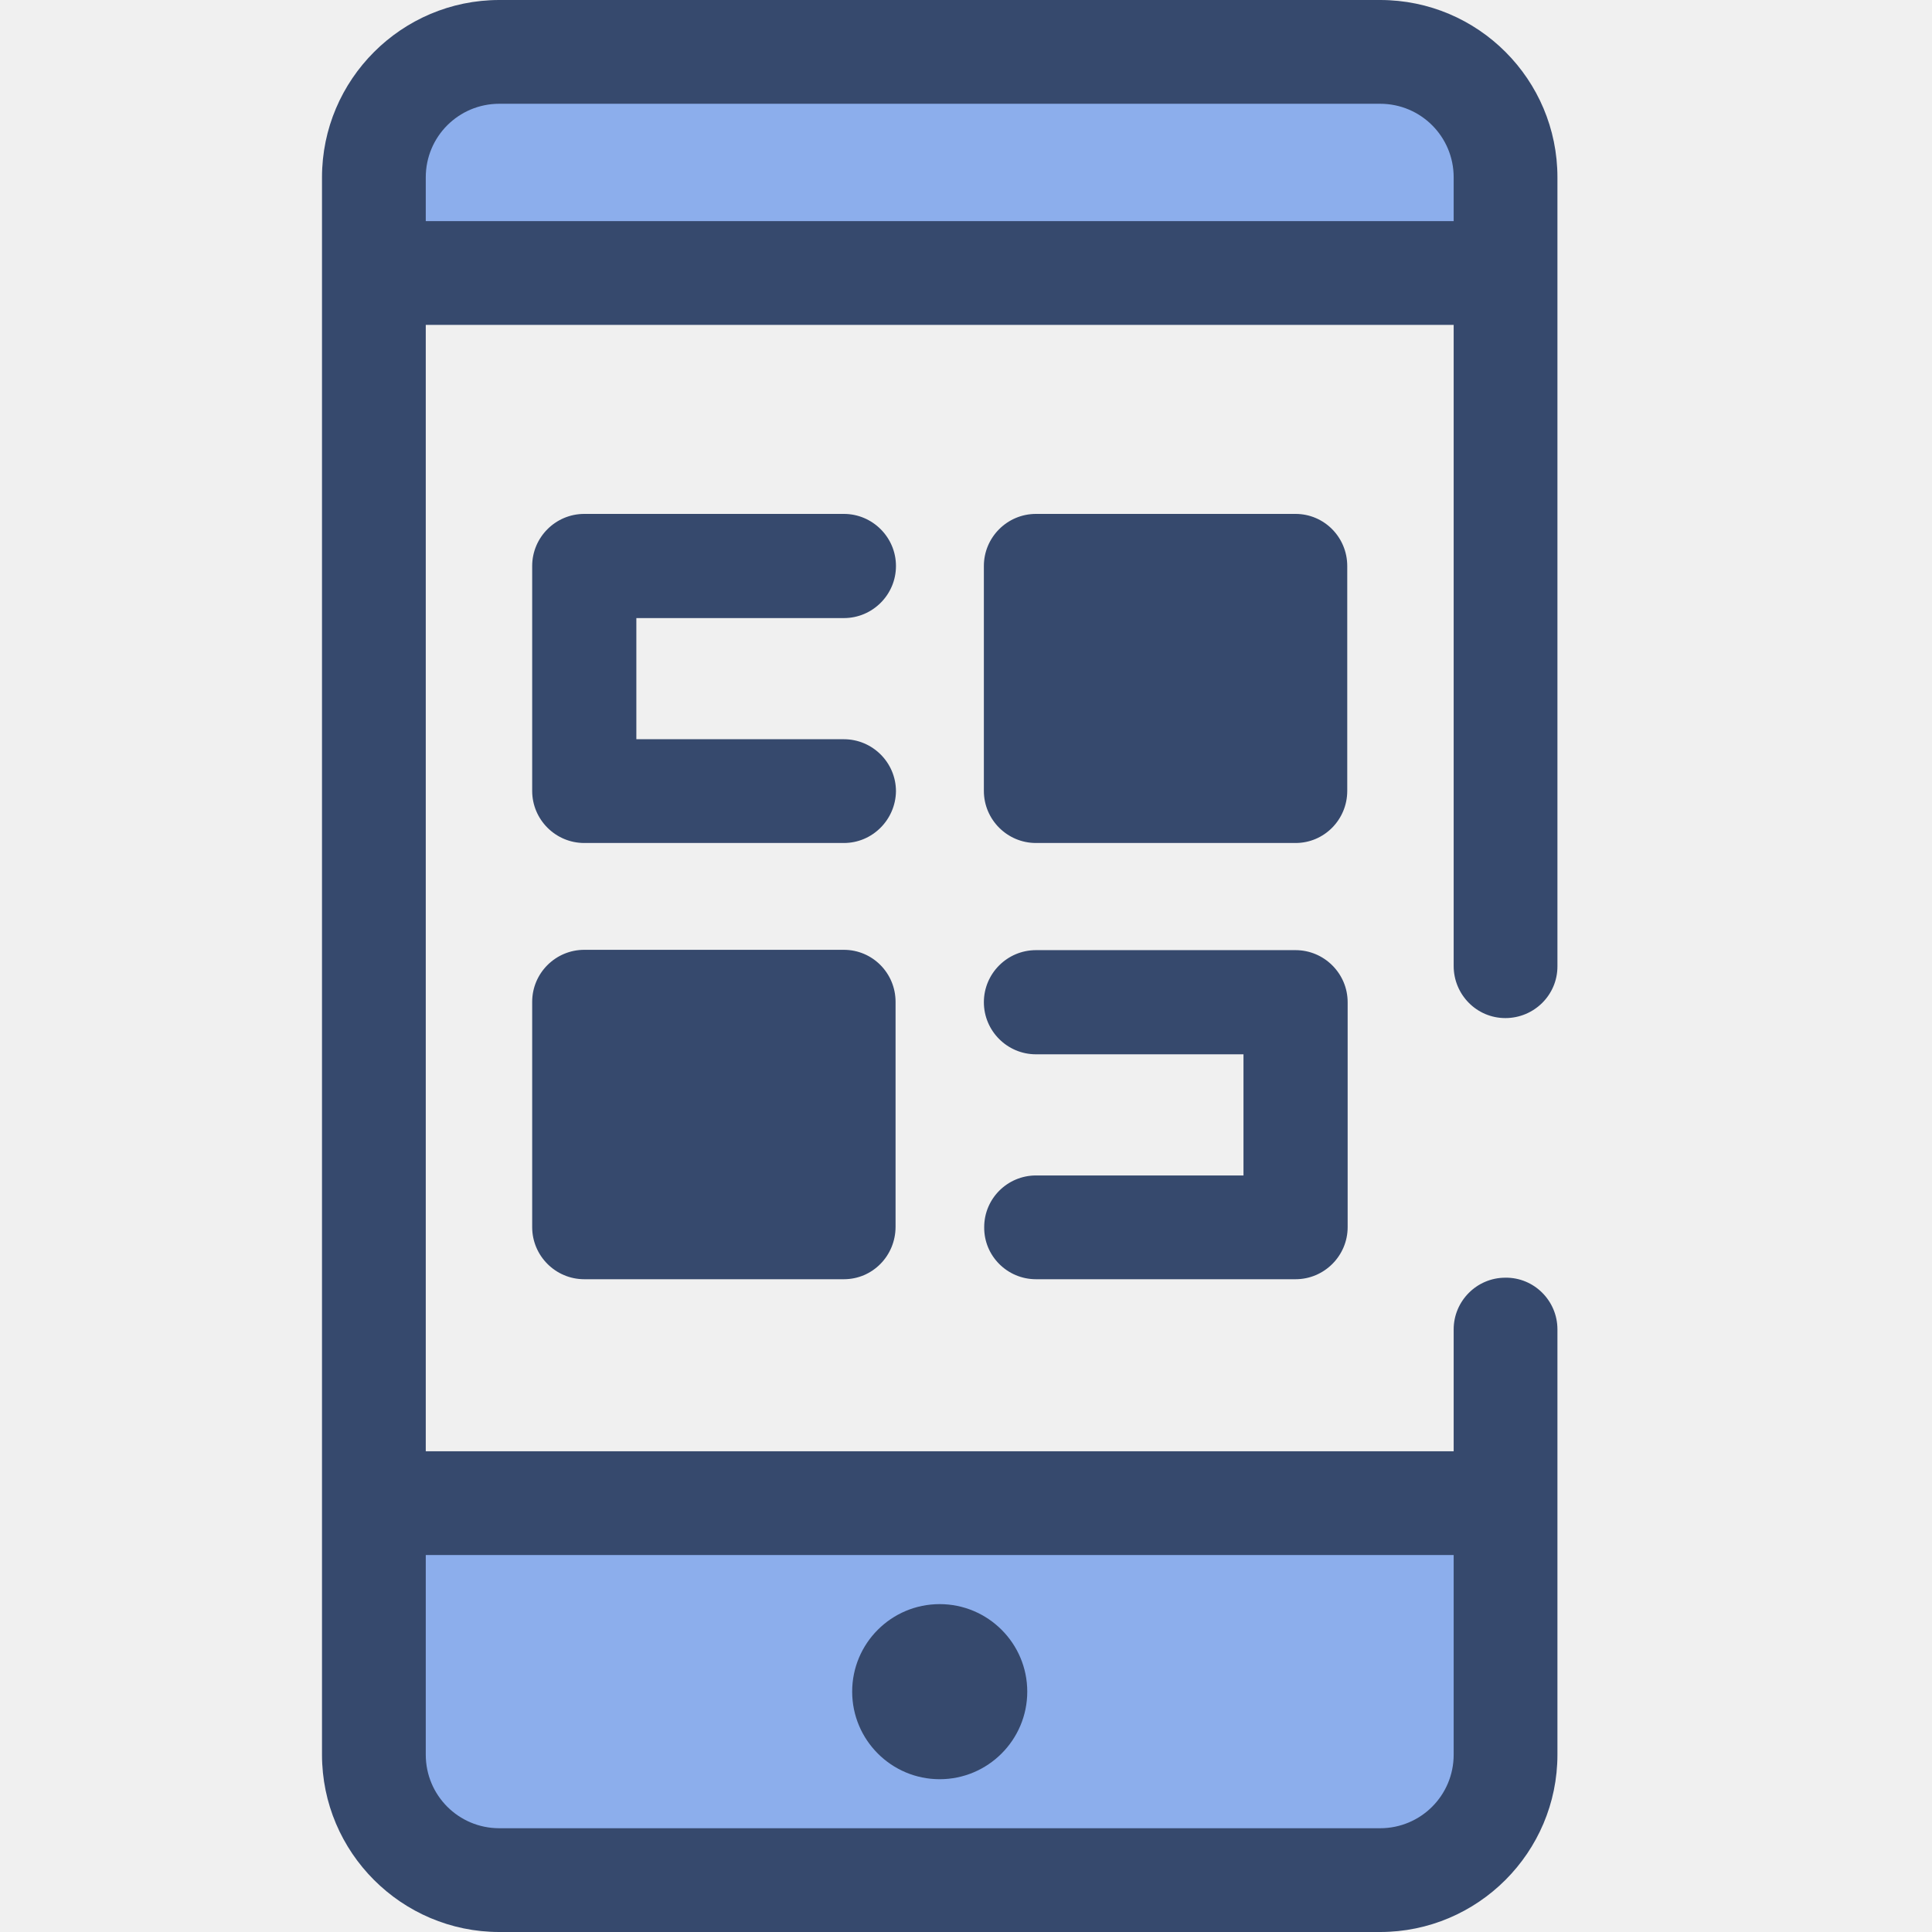
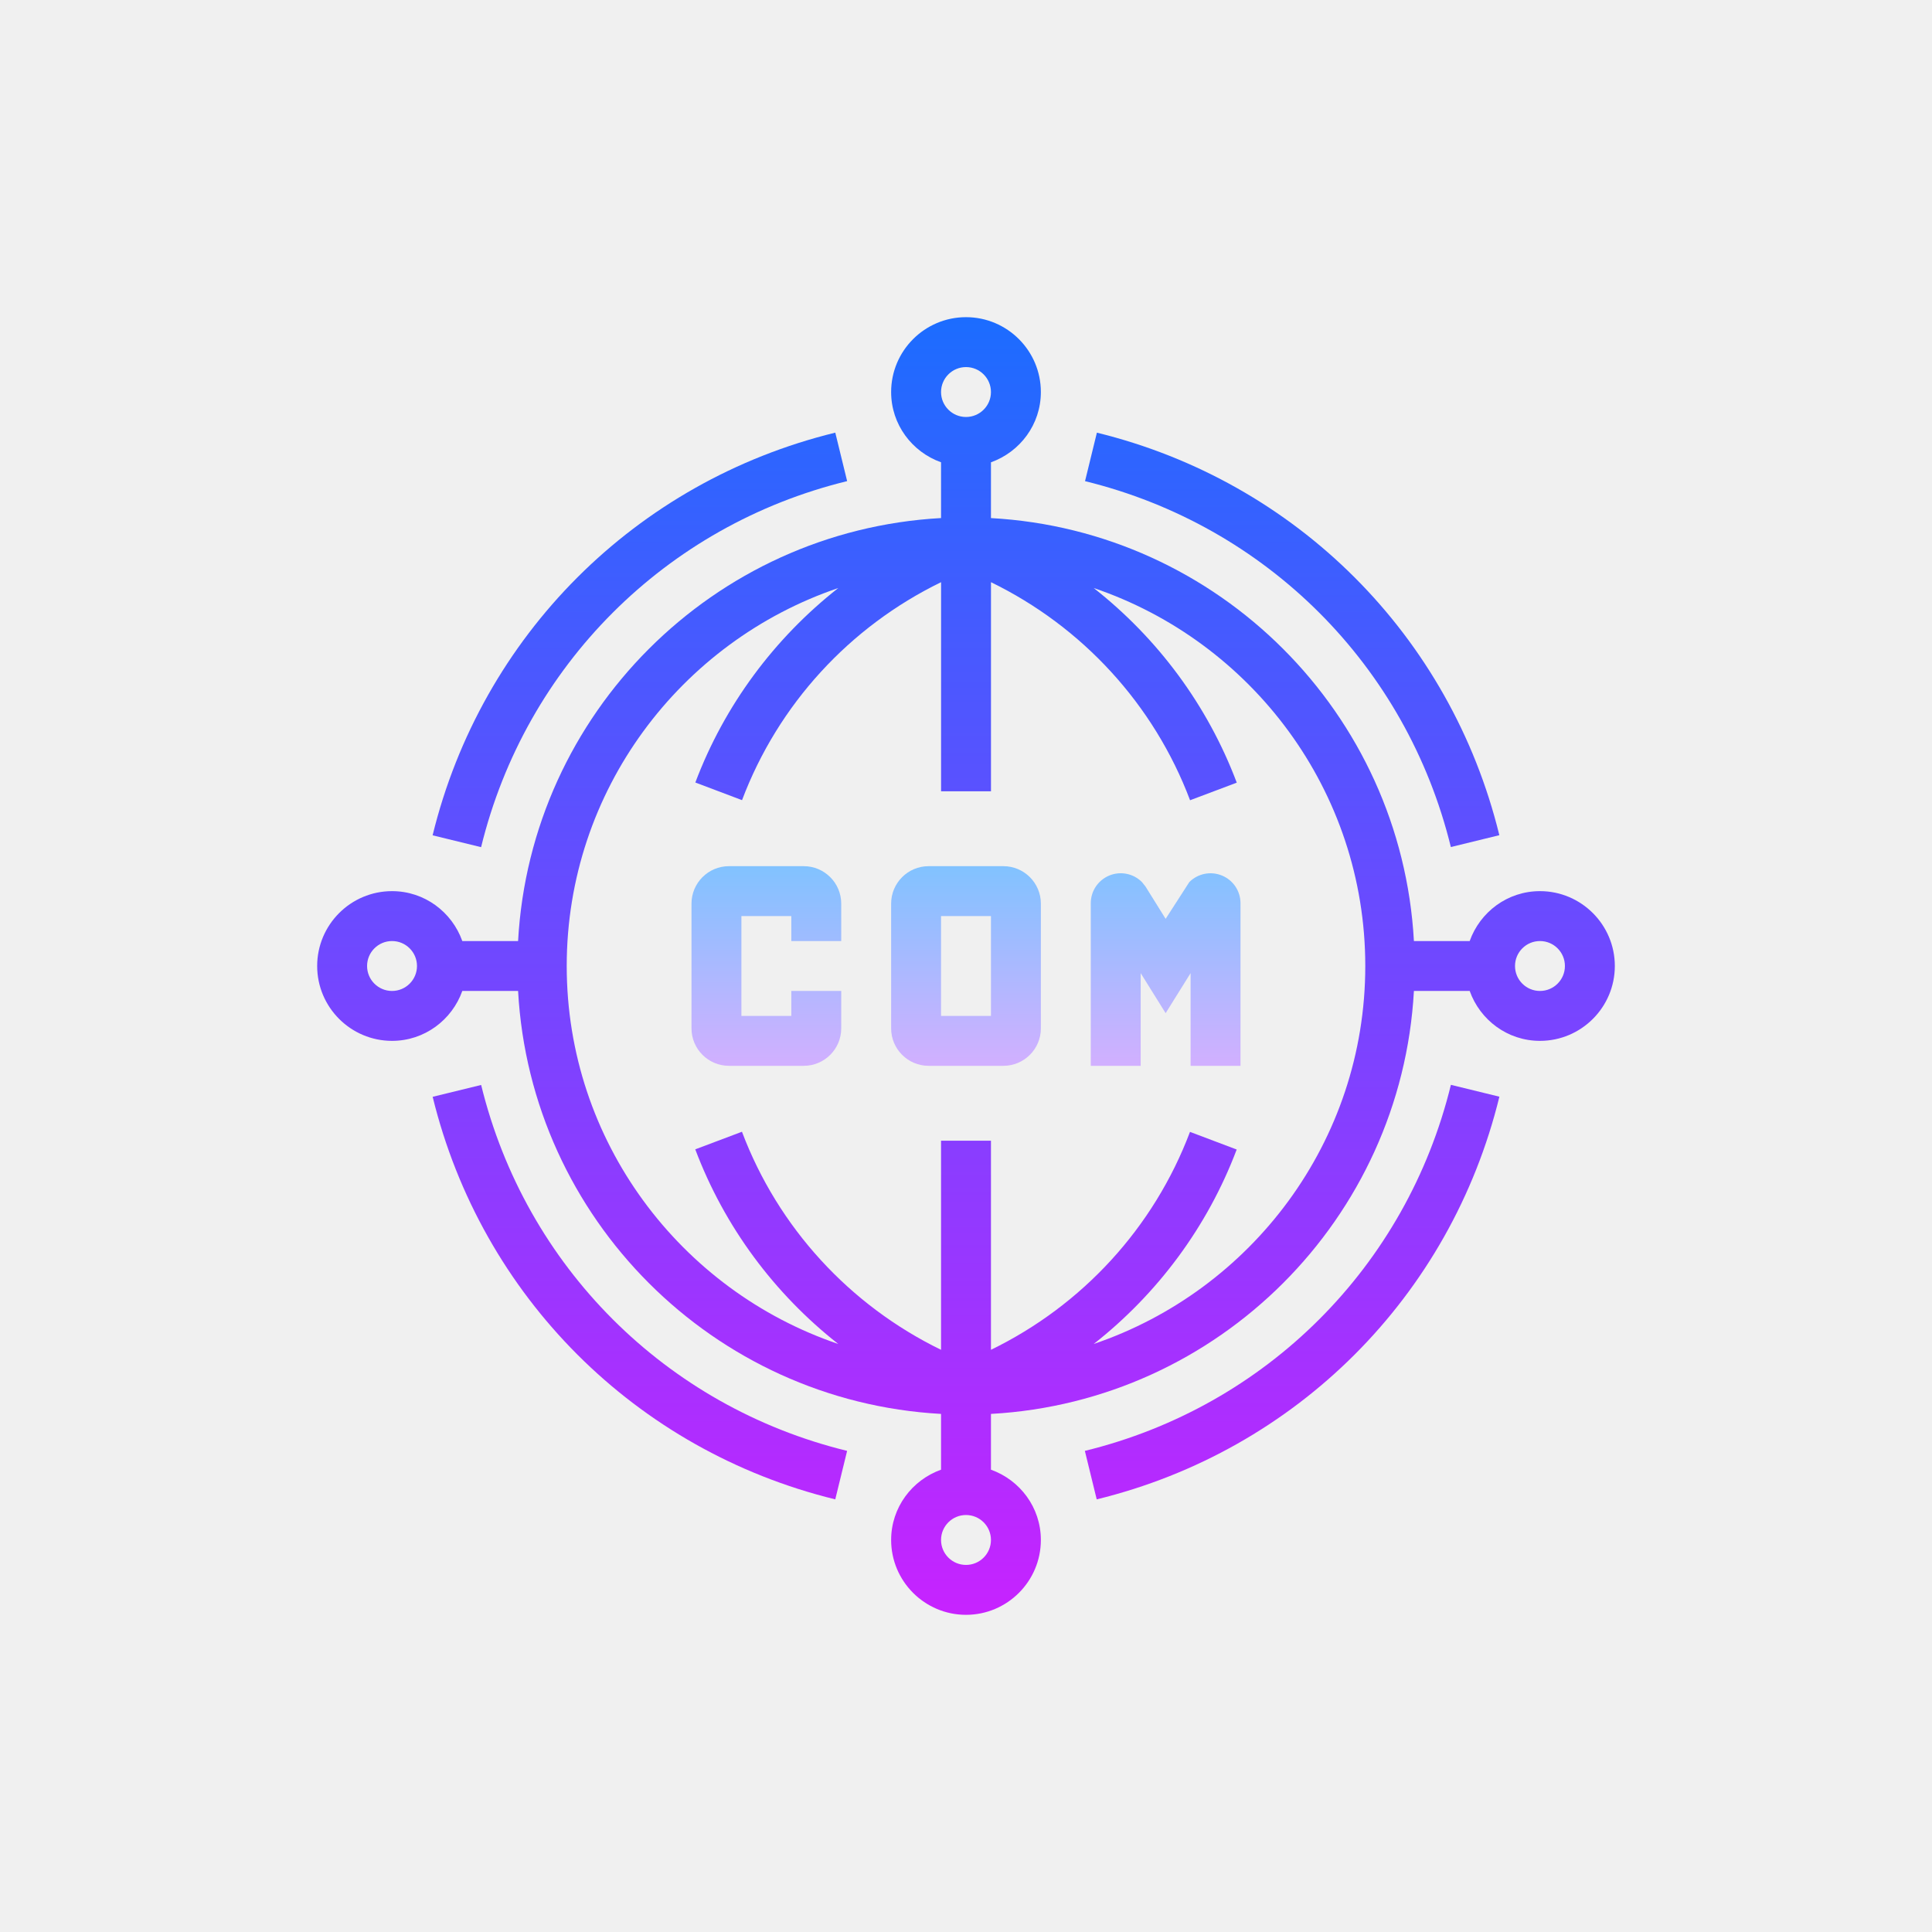
- <svg xmlns="http://www.w3.org/2000/svg" width="24" height="24" viewBox="0 0 24 24" fill="none">
-   <g clip-path="url(#clip0_15_20)">
-     <path d="M18.705 3.389V2.203C18.705 1.341 18.006 0.647 17.148 0.647H6.203C5.341 0.647 4.647 1.345 4.647 2.203V3.389H18.705ZM4.647 18.675V21.797C4.647 22.659 5.345 23.353 6.203 23.353H17.144C18.006 23.353 18.7 22.655 18.7 21.797V18.675H4.647Z" fill="#8CAEEC" />
-     <path d="M17.144 0H6.203C4.989 0 4 0.989 4 2.203V21.797C4 23.011 4.989 24 6.203 24H17.144C18.358 24 19.347 23.011 19.347 21.797V16.514C19.347 16.158 19.056 15.867 18.7 15.872C18.344 15.872 18.058 16.163 18.058 16.514V18.028H5.289V4.036H18.058V12C18.058 12.356 18.344 12.647 18.7 12.647C19.056 12.647 19.347 12.361 19.347 12.005V2.203C19.347 0.989 18.363 0 17.144 0ZM18.058 19.317V21.797C18.058 22.303 17.65 22.711 17.144 22.711H6.203C5.697 22.711 5.289 22.303 5.289 21.797V19.317H18.058ZM5.289 2.747V2.203C5.289 1.697 5.697 1.289 6.203 1.289H17.144C17.65 1.289 18.058 1.697 18.058 2.203V2.747H5.289Z" fill="#36496D" />
-     <path d="M11.674 21.455C11.917 21.455 12.114 21.257 12.114 21.014C12.114 20.771 11.917 20.573 11.674 20.573C11.43 20.573 11.233 20.771 11.233 21.014C11.233 21.257 11.43 21.455 11.674 21.455Z" fill="#36496D" />
-     <path d="M11.673 22.102C11.073 22.102 10.586 21.614 10.586 21.014C10.586 20.414 11.073 19.927 11.673 19.927C12.273 19.927 12.761 20.414 12.761 21.014C12.761 21.614 12.273 22.102 11.673 22.102ZM10.483 10.472H7.258C6.901 10.472 6.611 10.181 6.611 9.825V7.031C6.611 6.675 6.901 6.384 7.258 6.384H10.483C10.839 6.384 11.13 6.675 11.13 7.031C11.13 7.388 10.839 7.678 10.483 7.678H7.905V9.183H10.483C10.839 9.183 11.13 9.473 11.13 9.83C11.125 10.181 10.839 10.472 10.483 10.472V10.472Z" fill="#36496D" />
-     <path d="M12.869 7.031H16.094V9.825H12.869V7.031Z" fill="#36496D" />
-     <path d="M16.094 10.472H12.869C12.512 10.472 12.222 10.181 12.222 9.825V7.031C12.222 6.675 12.512 6.384 12.869 6.384H16.094C16.45 6.384 16.736 6.675 16.736 7.031V9.825C16.736 10.181 16.45 10.472 16.094 10.472ZM13.516 9.183H15.452V7.678H13.511L13.516 9.183Z" fill="#36496D" />
-     <path d="M7.258 12.45H10.483V15.244H7.258V12.45Z" fill="#36496D" />
-     <path d="M10.483 15.891H7.258C6.901 15.891 6.611 15.6 6.611 15.244V12.445C6.611 12.089 6.901 11.799 7.258 11.799H10.483C10.839 11.799 11.125 12.089 11.125 12.445V15.239C11.125 15.6 10.839 15.891 10.483 15.891ZM7.905 14.602H9.836V13.097H7.9L7.905 14.602V14.602ZM16.094 15.891H12.869C12.512 15.891 12.222 15.6 12.226 15.244C12.226 14.887 12.517 14.602 12.869 14.602H15.447V13.097H12.869C12.512 13.097 12.222 12.806 12.222 12.45C12.222 12.094 12.512 11.803 12.869 11.803H16.094C16.45 11.803 16.741 12.094 16.741 12.45V15.244C16.741 15.6 16.45 15.891 16.094 15.891Z" fill="#36496D" />
+ <svg xmlns="http://www.w3.org/2000/svg" id="Website_24" width="24" height="24" viewBox="0 0 24 24">
+   <rect width="24" height="24" stroke="none" fill="#000000" opacity="0" />
+   <g transform="matrix(0.31 0 0 0.31 12 12)">
+     <g style="">
+       <g transform="matrix(1 0 0 1 0 0)">
+         <linearGradient id="SVGID_Ma4rTXUBzcrOt1bRONI~Ga_1" gradientUnits="userSpaceOnUse" gradientTransform="matrix(1 0 0 1 0 0)" x1="32" y1="5.5" x2="32" y2="58.334">
+           <stop offset="0%" style="stop-color:rgb(26,109,255);stop-opacity: 1" />
+           <stop offset="100%" style="stop-color:rgb(200,34,255);stop-opacity: 1" />
+         </linearGradient>
+         <path style="stroke: none; stroke-width: 1; stroke-dasharray: none; stroke-linecap: butt; stroke-dashoffset: 0; stroke-linejoin: miter; stroke-miterlimit: 4; fill: url(#SVGID_Ma4rTXUBzcrOt1bRONI~Ga_1); fill-rule: nonzero; opacity: 1;" transform=" translate(-32, -32)" d="M 55 29 C 53.698 29 52.598 29.838 52.184 31 L 49.949 31 C 49.444 21.874 42.126 14.556 33 14.051 L 33 11.816 C 34.162 11.401 35 10.302 35 9 C 35 7.346 33.654 6 32 6 C 30.346 6 29 7.346 29 9 C 29 10.302 29.838 11.401 31 11.815 L 31 14.05 C 21.874 14.556 14.556 21.874 14.051 31 L 11.816 31 C 11.402 29.838 10.302 29 9 29 C 7.346 29 6 30.346 6 32 C 6 33.654 7.346 35 9 35 C 10.302 35 11.402 34.162 11.816 33 L 14.051 33 C 14.556 42.126 21.874 49.444 31 49.949 L 31 52.184 C 29.838 52.599 29 53.698 29 55 C 29 56.654 30.346 58 32 58 C 33.654 58 35 56.654 35 55 C 35 53.698 34.162 52.599 33 52.184 L 33 49.949 C 42.126 49.444 49.444 42.126 49.949 33 L 52.184 33 C 52.598 34.162 53.698 35 55 35 C 56.654 35 58 33.654 58 32 C 58 30.346 56.654 29 55 29 z M 32 8 C 32.552 8 33 8.448 33 9 C 33 9.552 32.552 10 32 10 C 31.448 10 31 9.552 31 9 C 31 8.448 31.448 8 32 8 z M 9 33 C 8.448 33 8 32.552 8 32 C 8 31.448 8.448 31 9 31 C 9.552 31 10 31.448 10 32 C 10 32.552 9.552 33 9 33 z M 32 56 C 31.448 56 31 55.552 31 55 C 31 54.448 31.448 54 32 54 C 32.552 54 33 54.448 33 55 C 33 55.552 32.552 56 32 56 z M 37.118 47.146 C 39.674 45.136 41.674 42.459 42.847 39.354 L 40.976 38.647 C 39.526 42.488 36.658 45.6 33 47.38 L 33 39 L 31 39 L 31 47.38 C 27.341 45.598 24.471 42.484 23.022 38.642 L 21.151 39.347 C 22.322 42.454 24.323 45.134 26.881 47.146 C 20.565 45.004 16 39.031 16 32 C 16 24.969 20.565 18.996 26.882 16.854 C 24.326 18.864 22.325 21.542 21.154 24.647 L 23.025 25.354 C 24.475 21.512 27.343 18.4 31.001 16.62 L 31.001 25 L 33.001 25 L 33.001 16.62 C 36.66 18.402 39.529 21.516 40.979 25.358 L 42.85 24.653 C 41.678 21.545 39.677 18.865 37.119 16.854 C 43.435 18.996 48 24.969 48 32 C 48 39.031 43.435 45.004 37.118 47.146 z M 55 33 C 54.448 33 54 32.552 54 32 C 54 31.448 54.448 31 55 31 C 55.552 31 56 31.448 56 32 C 56 32.552 55.552 33 55 33 z" stroke-linecap="round" />
+       </g>
+       <g transform="matrix(1 0 0 1 -8 0)">
+         <linearGradient id="SVGID_Ma4rTXUBzcrOt1bRONI~Gb_2" gradientUnits="userSpaceOnUse" gradientTransform="matrix(1 0 0 1 0 0)" x1="24" y1="26" x2="24" y2="38.003">
+           <stop offset="0%" style="stop-color:rgb(109,199,255);stop-opacity: 1" />
+           <stop offset="100%" style="stop-color:rgb(230,171,255);stop-opacity: 1" />
+         </linearGradient>
+         <path style="stroke: none; stroke-width: 1; stroke-dasharray: none; stroke-linecap: butt; stroke-dashoffset: 0; stroke-linejoin: miter; stroke-miterlimit: 4; fill: url(#SVGID_Ma4rTXUBzcrOt1bRONI~Gb_2); fill-rule: nonzero; opacity: 1;" transform=" translate(-24, -32)" d="M 25.5 28 L 22.5 28 C 21.673 28 21 28.673 21 29.5 L 21 34.5 C 21 35.327 21.673 36 22.5 36 L 25.5 36 C 26.327 36 27 35.327 27 34.5 L 27 33 L 25 33 L 25 34 L 23 34 L 23 30 L 25 30 L 25 31 L 27 31 L 27 29.5 C 27 28.673 26.327 28 25.5 28 z" stroke-linecap="round" />
+       </g>
+       <g transform="matrix(1 0 0 1 0 0)">
+         <linearGradient id="SVGID_Ma4rTXUBzcrOt1bRONI~Gc_3" gradientUnits="userSpaceOnUse" gradientTransform="matrix(1 0 0 1 0 0)" x1="32" y1="26" x2="32" y2="38.003">
+           <stop offset="0%" style="stop-color:rgb(109,199,255);stop-opacity: 1" />
+           <stop offset="100%" style="stop-color:rgb(230,171,255);stop-opacity: 1" />
+         </linearGradient>
+         <path style="stroke: none; stroke-width: 1; stroke-dasharray: none; stroke-linecap: butt; stroke-dashoffset: 0; stroke-linejoin: miter; stroke-miterlimit: 4; fill: url(#SVGID_Ma4rTXUBzcrOt1bRONI~Gc_3); fill-rule: nonzero; opacity: 1;" transform=" translate(-32, -32)" d="M 33.5 28 L 30.5 28 C 29.673 28 29 28.673 29 29.5 L 29 34.5 C 29 35.327 29.673 36 30.5 36 L 33.5 36 C 34.327 36 35 35.327 35 34.5 L 35 29.5 C 35 28.673 34.327 28 33.5 28 z M 33 34 L 31 34 L 31 30 L 33 30 L 33 34 z" stroke-linecap="round" />
+       </g>
+       <g transform="matrix(1 0 0 1 8 0.14)">
+         <linearGradient id="SVGID_Ma4rTXUBzcrOt1bRONI~Gd_4" gradientUnits="userSpaceOnUse" gradientTransform="matrix(1 0 0 1 0 0)" x1="40" y1="26" x2="40" y2="38.003">
+           <stop offset="0%" style="stop-color:rgb(109,199,255);stop-opacity: 1" />
+           <stop offset="100%" style="stop-color:rgb(230,171,255);stop-opacity: 1" />
+         </linearGradient>
+         <path style="stroke: none; stroke-width: 1; stroke-dasharray: none; stroke-linecap: butt; stroke-dashoffset: 0; stroke-linejoin: miter; stroke-miterlimit: 4; fill: url(#SVGID_Ma4rTXUBzcrOt1bRONI~Gd_4); fill-rule: nonzero; opacity: 1;" transform=" translate(-40, -32.14)" d="M 42.259 28.376 C 41.807 28.189 41.293 28.293 40.949 28.637 L 40 30.11 L 39.192 28.814 L 39.05 28.636 C 38.706 28.292 38.193 28.189 37.74 28.375 C 37.291 28.563 37 28.998 37 29.485 L 37 36 L 39 36 L 39 32.286 L 40 33.89 L 41 32.286 L 41 36 L 43 36 L 43 29.485 C 43 28.998 42.709 28.563 42.259 28.376 z" stroke-linecap="round" />
+       </g>
+       <g transform="matrix(1 0 0 1 -13.07 13.07)">
+         <linearGradient id="SVGID_Ma4rTXUBzcrOt1bRONI~Ge_5" gradientUnits="userSpaceOnUse" gradientTransform="matrix(1 0 0 1 0 0)" x1="18.932" y1="5.5" x2="18.932" y2="58.334">
+           <stop offset="0%" style="stop-color:rgb(26,109,255);stop-opacity: 1" />
+           <stop offset="100%" style="stop-color:rgb(200,34,255);stop-opacity: 1" />
+         </linearGradient>
+         <path style="stroke: none; stroke-width: 1; stroke-dasharray: none; stroke-linecap: butt; stroke-dashoffset: 0; stroke-linejoin: miter; stroke-miterlimit: 4; fill: url(#SVGID_Ma4rTXUBzcrOt1bRONI~Ge_5); fill-rule: nonzero; opacity: 1;" transform=" translate(-18.93, -45.07)" d="M 12.571 36.767 L 10.628 37.242 C 12.583 45.238 18.765 51.419 26.761 53.373 L 27.236 51.43 C 19.967 49.653 14.348 44.035 12.571 36.767 z" stroke-linecap="round" />
+       </g>
+       <g transform="matrix(1 0 0 1 13.07 13.07)">
+         <linearGradient id="SVGID_Ma4rTXUBzcrOt1bRONI~Gf_6" gradientUnits="userSpaceOnUse" gradientTransform="matrix(1 0 0 1 0 0)" x1="45.068" y1="5.5" x2="45.068" y2="58.334">
+           <stop offset="0%" style="stop-color:rgb(26,109,255);stop-opacity: 1" />
+           <stop offset="100%" style="stop-color:rgb(200,34,255);stop-opacity: 1" />
+         </linearGradient>
+         <path style="stroke: none; stroke-width: 1; stroke-dasharray: none; stroke-linecap: butt; stroke-dashoffset: 0; stroke-linejoin: miter; stroke-miterlimit: 4; fill: url(#SVGID_Ma4rTXUBzcrOt1bRONI~Gf_6); fill-rule: nonzero; opacity: 1;" transform=" translate(-45.07, -45.07)" d="M 36.763 51.43 L 37.238 53.373 C 45.237 51.419 51.42 45.236 53.374 37.237 L 51.431 36.762 C 49.654 44.034 44.034 49.654 36.763 51.43 z" stroke-linecap="round" />
+       </g>
+       <g transform="matrix(1 0 0 1 13.07 -13.07)">
+         <linearGradient id="SVGID_Ma4rTXUBzcrOt1bRONI~Gg_7" gradientUnits="userSpaceOnUse" gradientTransform="matrix(1 0 0 1 0 0)" x1="45.071" y1="5.5" x2="45.071" y2="58.334">
+           <stop offset="0%" style="stop-color:rgb(26,109,255);stop-opacity: 1" />
+           <stop offset="100%" style="stop-color:rgb(200,34,255);stop-opacity: 1" />
+         </linearGradient>
+         <path style="stroke: none; stroke-width: 1; stroke-dasharray: none; stroke-linecap: butt; stroke-dashoffset: 0; stroke-linejoin: miter; stroke-miterlimit: 4; fill: url(#SVGID_Ma4rTXUBzcrOt1bRONI~Gg_7); fill-rule: nonzero; opacity: 1;" transform=" translate(-45.07, -18.93)" d="M 51.429 27.233 L 53.372 26.758 C 51.418 18.765 45.238 12.585 37.245 10.628 L 36.77 12.571 C 44.036 14.351 49.652 19.968 51.429 27.233 z" stroke-linecap="round" />
+       </g>
+       <g transform="matrix(1 0 0 1 -13.07 -13.07)">
+         <linearGradient id="SVGID_Ma4rTXUBzcrOt1bRONI~Gh_8" gradientUnits="userSpaceOnUse" gradientTransform="matrix(1 0 0 1 0 0)" x1="18.932" y1="5.5" x2="18.932" y2="58.334">
+           <stop offset="0%" style="stop-color:rgb(26,109,255);stop-opacity: 1" />
+           <stop offset="100%" style="stop-color:rgb(200,34,255);stop-opacity: 1" />
+         </linearGradient>
+         <path style="stroke: none; stroke-width: 1; stroke-dasharray: none; stroke-linecap: butt; stroke-dashoffset: 0; stroke-linejoin: miter; stroke-miterlimit: 4; fill: url(#SVGID_Ma4rTXUBzcrOt1bRONI~Gh_8); fill-rule: nonzero; opacity: 1;" transform=" translate(-18.93, -18.93)" d="M 27.237 12.57 L 26.762 10.627 C 18.763 12.582 12.58 18.765 10.626 26.763 L 12.569 27.238 C 14.346 19.967 19.966 14.347 27.237 12.57 z" stroke-linecap="round" />
+       </g>
+     </g>
  </g>
-   <defs>
-     <clipPath id="clip0_15_20">
-       <rect width="15.347" height="24" fill="white" transform="translate(4)" />
-     </clipPath>
-   </defs>
</svg>
